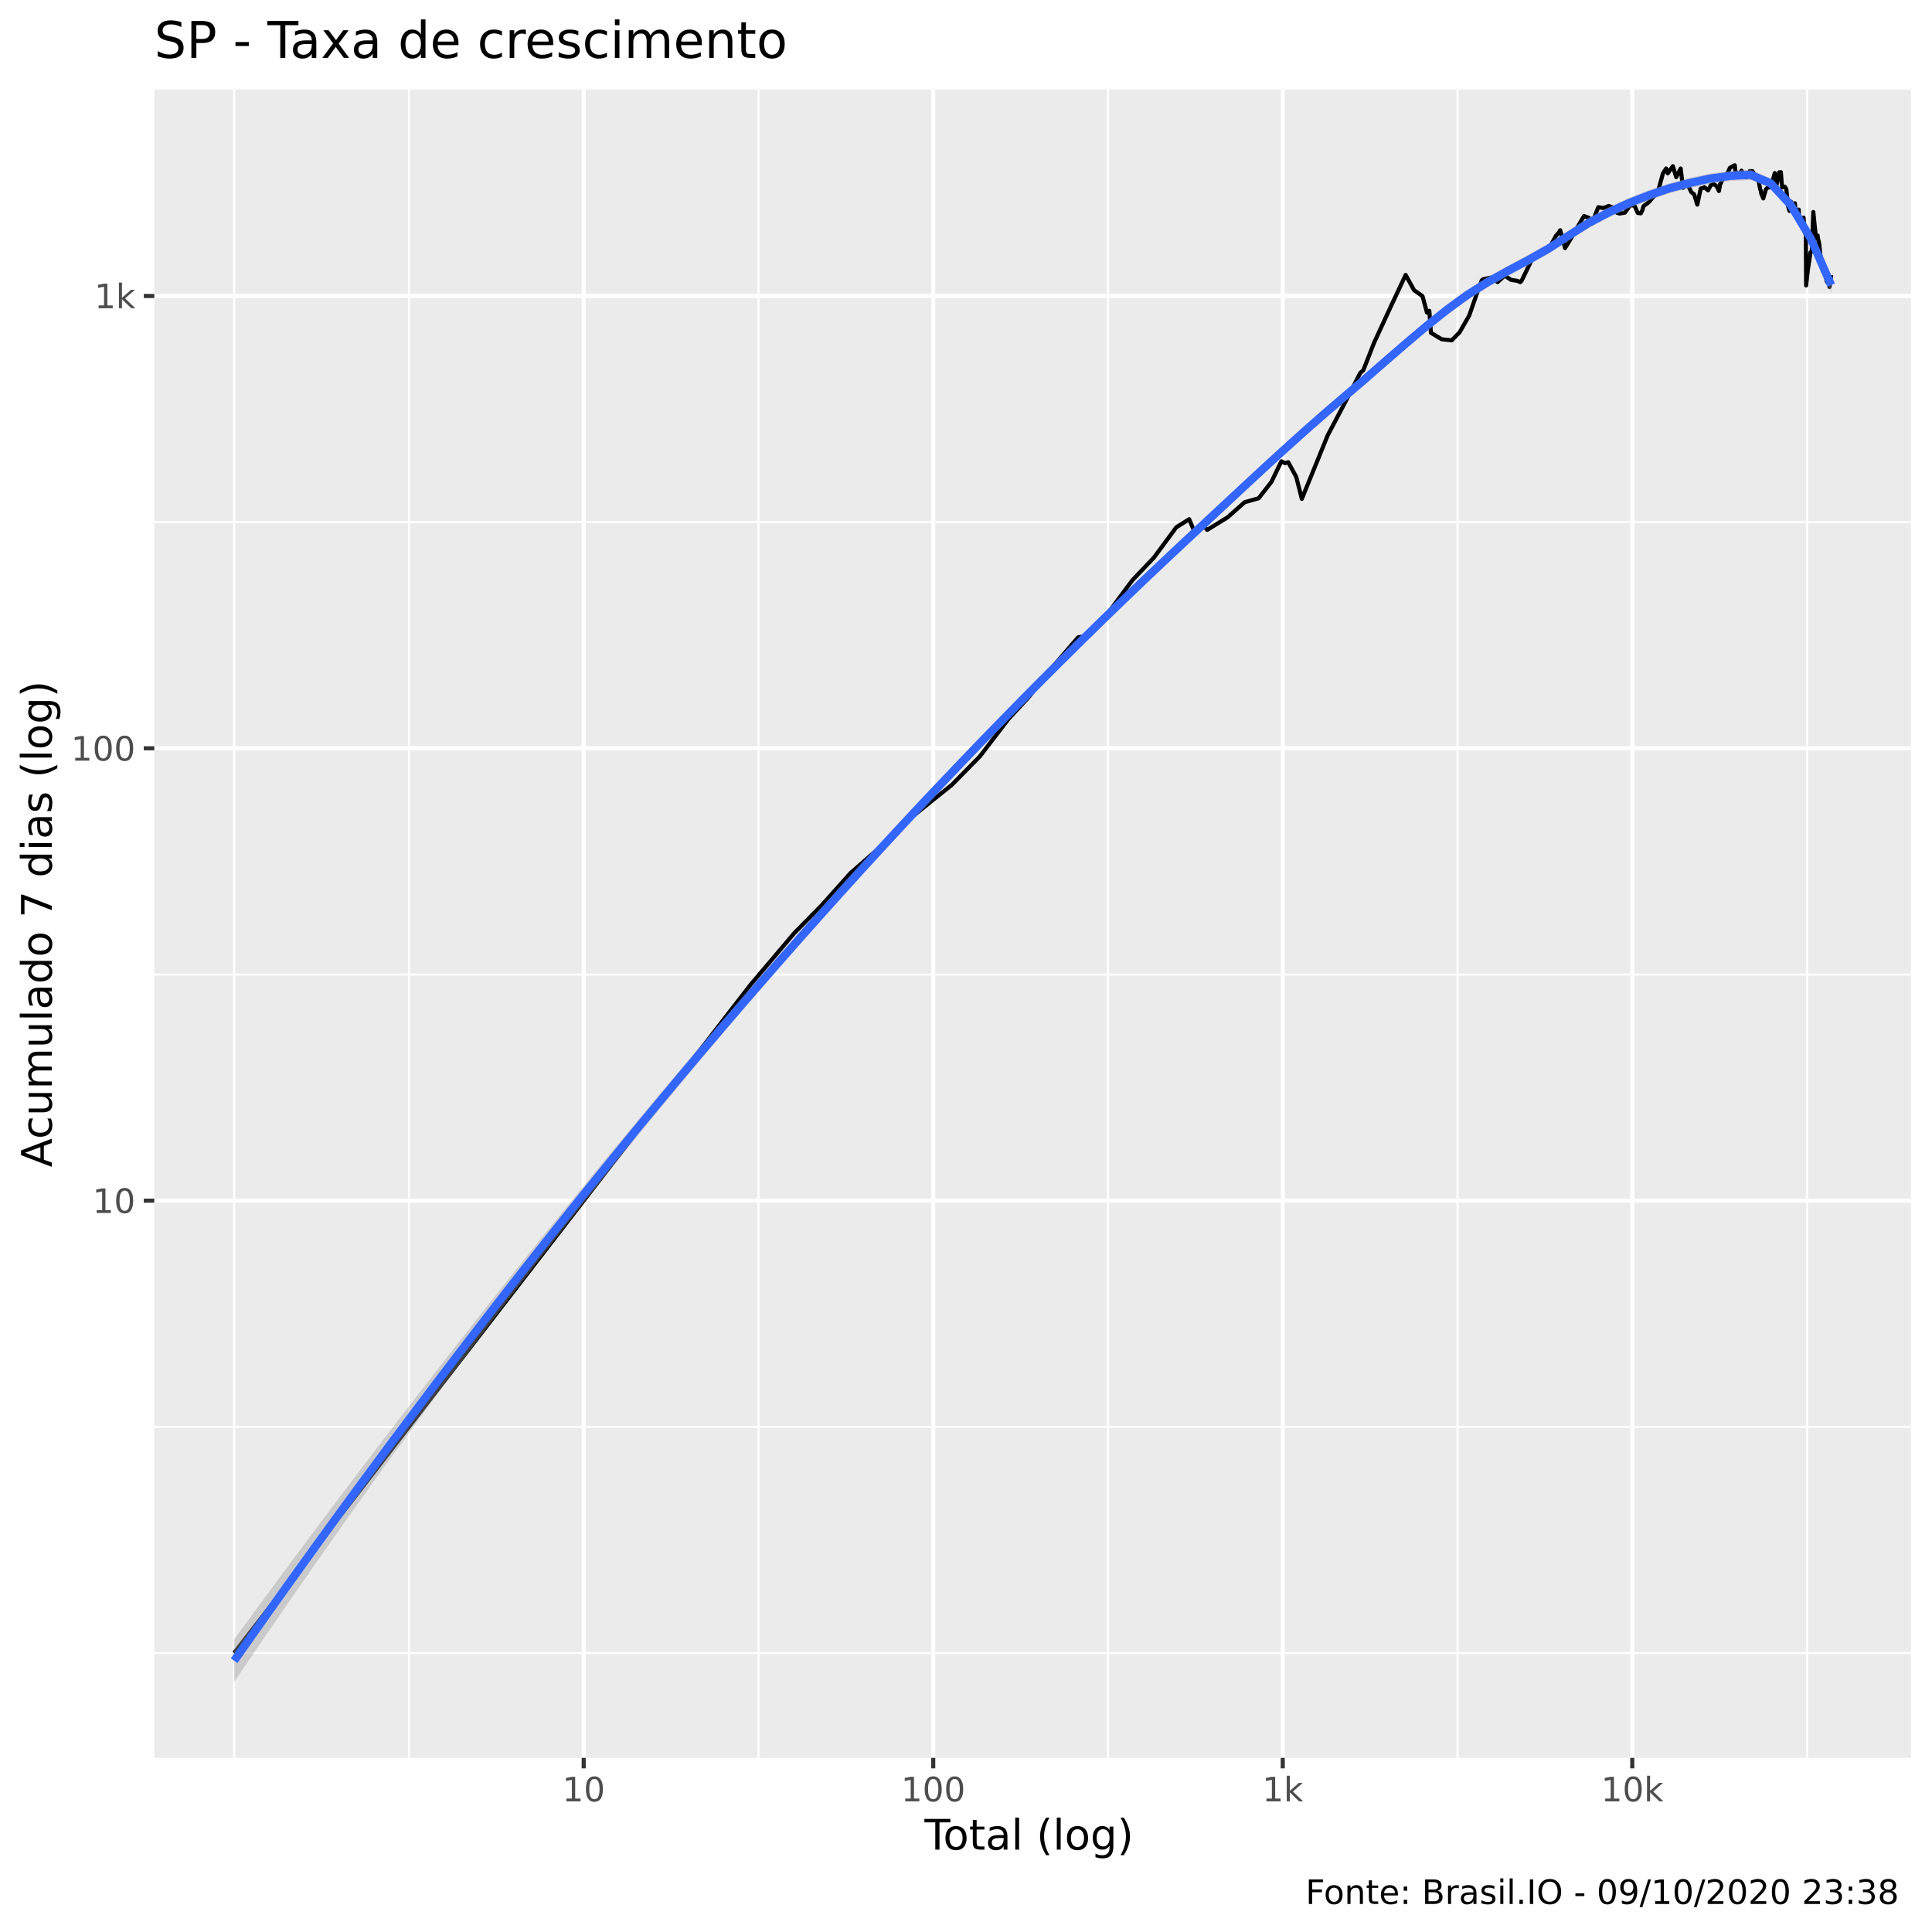
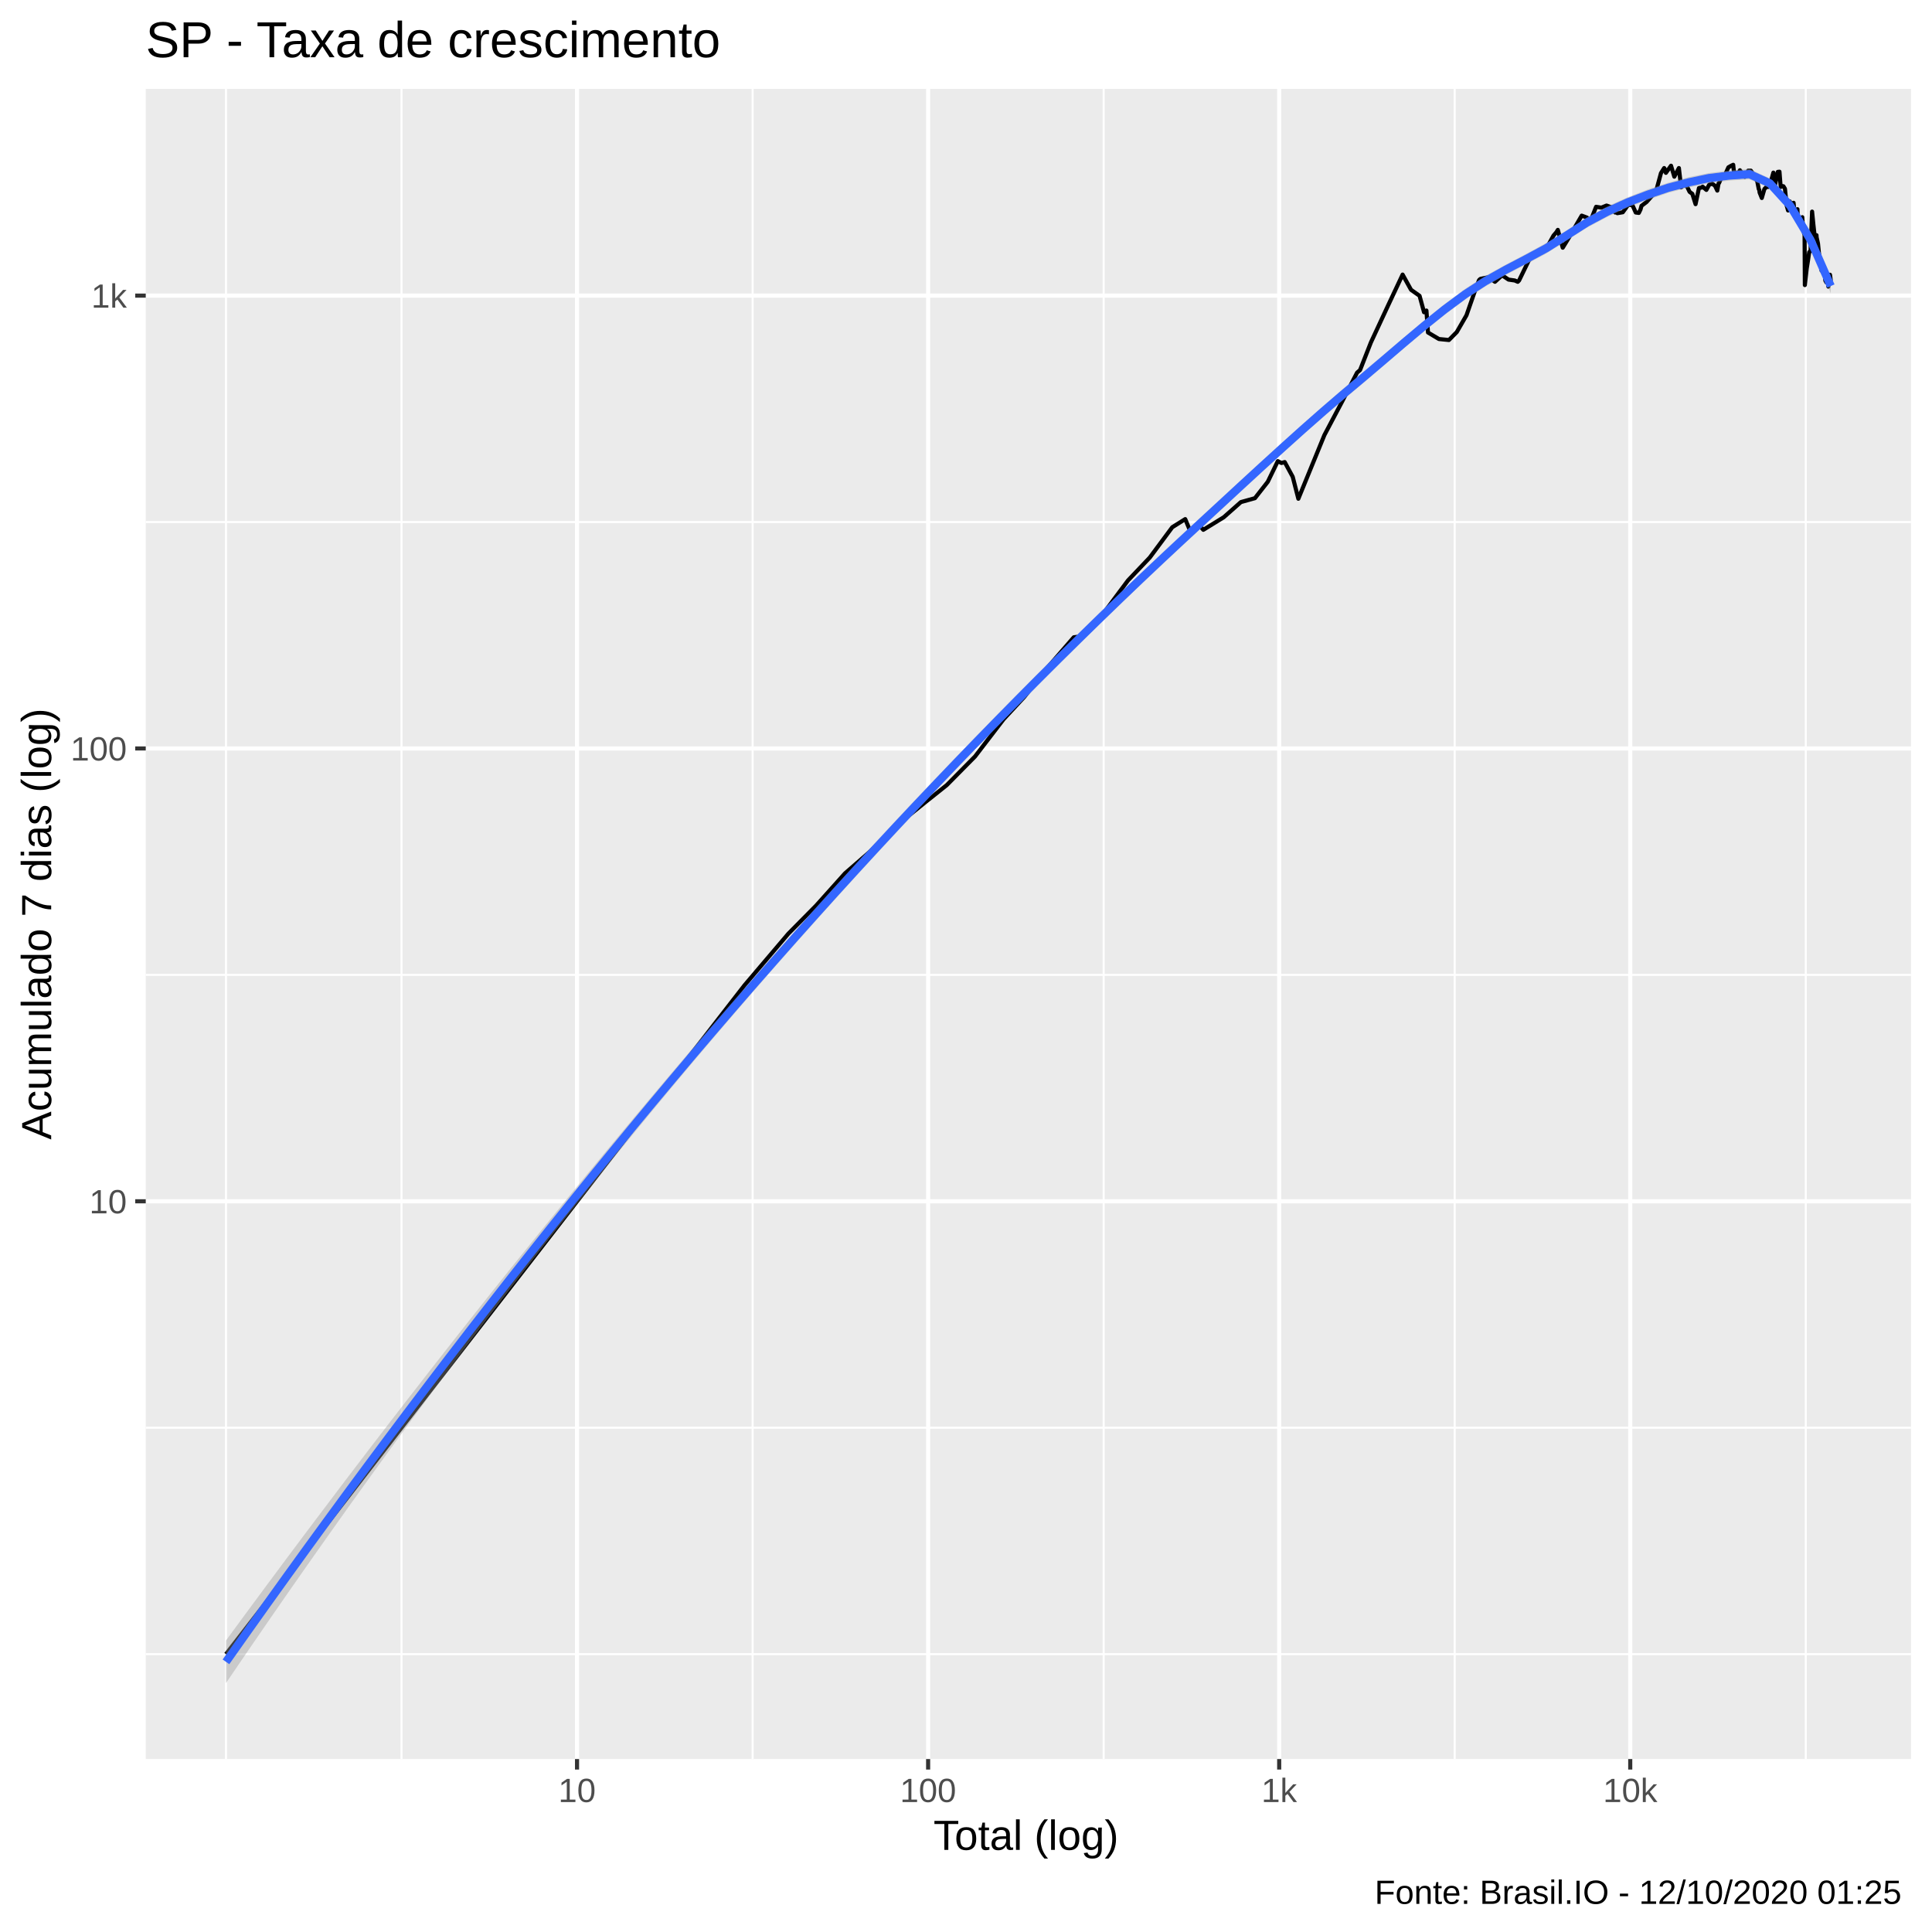
<svg xmlns="http://www.w3.org/2000/svg" viewBox="0 0 504.00 504.00">
  <defs>
    <style type="text/css">
    line, polyline, polygon, path, rect, circle {
      fill: none;
      stroke: #000000;
      stroke-linecap: round;
      stroke-linejoin: round;
      stroke-miterlimit: 10.00;
    }
  </style>
  </defs>
  <rect width="100%" height="100%" style="stroke: none; fill: #FFFFFF;" />
-   <rect x="0" y="0.00" width="504.00" height="504.00" style="stroke-width: 1.07; stroke: #FFFFFF; fill: #FFFFFF;" />
+   <rect x="-0" y="0.00" width="504.00" height="504.00" style="stroke-width: 1.07; stroke: #FFFFFF; fill: #FFFFFF;" />
  <defs>
-     <clipPath id="cpNDAuMjV8NDk4LjUyfDQ1OC41N3wyMy4zMw==">
-       <rect x="40.25" y="23.33" width="458.27" height="435.24" />
+     <clipPath id="cpMzguMDJ8NDk4LjUyfDQ1OC44OHwyMy4xOQ==">
+       <rect x="38.02" y="23.19" width="460.50" height="435.69" />
    </clipPath>
  </defs>
-   <rect x="40.25" y="23.33" width="458.27" height="435.24" style="stroke-width: 1.07; stroke: none; fill: #EBEBEB;" clip-path="url(#cpNDAuMjV8NDk4LjUyfDQ1OC41N3wyMy4zMw==)" />
-   <polyline points="40.25,431.23 498.52,431.23 " style="stroke-width: 0.53; stroke: #FFFFFF; stroke-linecap: butt;" clip-path="url(#cpNDAuMjV8NDk4LjUyfDQ1OC41N3wyMy4zMw==)" />
-   <polyline points="40.25,372.22 498.52,372.22 " style="stroke-width: 0.53; stroke: #FFFFFF; stroke-linecap: butt;" clip-path="url(#cpNDAuMjV8NDk4LjUyfDQ1OC41N3wyMy4zMw==)" />
-   <polyline points="40.25,254.22 498.52,254.22 " style="stroke-width: 0.53; stroke: #FFFFFF; stroke-linecap: butt;" clip-path="url(#cpNDAuMjV8NDk4LjUyfDQ1OC41N3wyMy4zMw==)" />
-   <polyline points="40.25,136.21 498.52,136.21 " style="stroke-width: 0.53; stroke: #FFFFFF; stroke-linecap: butt;" clip-path="url(#cpNDAuMjV8NDk4LjUyfDQ1OC41N3wyMy4zMw==)" />
-   <polyline points="61.08,458.57 61.08,23.33 " style="stroke-width: 0.53; stroke: #FFFFFF; stroke-linecap: butt;" clip-path="url(#cpNDAuMjV8NDk4LjUyfDQ1OC41N3wyMy4zMw==)" />
-   <polyline points="106.68,458.57 106.68,23.33 " style="stroke-width: 0.53; stroke: #FFFFFF; stroke-linecap: butt;" clip-path="url(#cpNDAuMjV8NDk4LjUyfDQ1OC41N3wyMy4zMw==)" />
-   <polyline points="197.86,458.57 197.86,23.33 " style="stroke-width: 0.53; stroke: #FFFFFF; stroke-linecap: butt;" clip-path="url(#cpNDAuMjV8NDk4LjUyfDQ1OC41N3wyMy4zMw==)" />
-   <polyline points="289.04,458.57 289.04,23.33 " style="stroke-width: 0.53; stroke: #FFFFFF; stroke-linecap: butt;" clip-path="url(#cpNDAuMjV8NDk4LjUyfDQ1OC41N3wyMy4zMw==)" />
-   <polyline points="380.22,458.57 380.22,23.33 " style="stroke-width: 0.53; stroke: #FFFFFF; stroke-linecap: butt;" clip-path="url(#cpNDAuMjV8NDk4LjUyfDQ1OC41N3wyMy4zMw==)" />
-   <polyline points="471.40,458.57 471.40,23.33 " style="stroke-width: 0.53; stroke: #FFFFFF; stroke-linecap: butt;" clip-path="url(#cpNDAuMjV8NDk4LjUyfDQ1OC41N3wyMy4zMw==)" />
-   <polyline points="40.25,313.22 498.52,313.22 " style="stroke-width: 1.07; stroke: #FFFFFF; stroke-linecap: butt;" clip-path="url(#cpNDAuMjV8NDk4LjUyfDQ1OC41N3wyMy4zMw==)" />
-   <polyline points="40.25,195.21 498.52,195.21 " style="stroke-width: 1.07; stroke: #FFFFFF; stroke-linecap: butt;" clip-path="url(#cpNDAuMjV8NDk4LjUyfDQ1OC41N3wyMy4zMw==)" />
-   <polyline points="40.25,77.21 498.52,77.21 " style="stroke-width: 1.07; stroke: #FFFFFF; stroke-linecap: butt;" clip-path="url(#cpNDAuMjV8NDk4LjUyfDQ1OC41N3wyMy4zMw==)" />
-   <polyline points="152.27,458.57 152.27,23.33 " style="stroke-width: 1.07; stroke: #FFFFFF; stroke-linecap: butt;" clip-path="url(#cpNDAuMjV8NDk4LjUyfDQ1OC41N3wyMy4zMw==)" />
-   <polyline points="243.45,458.57 243.45,23.33 " style="stroke-width: 1.07; stroke: #FFFFFF; stroke-linecap: butt;" clip-path="url(#cpNDAuMjV8NDk4LjUyfDQ1OC41N3wyMy4zMw==)" />
-   <polyline points="334.63,458.57 334.63,23.33 " style="stroke-width: 1.07; stroke: #FFFFFF; stroke-linecap: butt;" clip-path="url(#cpNDAuMjV8NDk4LjUyfDQ1OC41N3wyMy4zMw==)" />
-   <polyline points="425.81,458.57 425.81,23.33 " style="stroke-width: 1.07; stroke: #FFFFFF; stroke-linecap: butt;" clip-path="url(#cpNDAuMjV8NDk4LjUyfDQ1OC41N3wyMy4zMw==)" />
-   <polyline points="61.08,431.23 104.59,374.92 124.82,348.74 148.09,318.62 168.32,292.44 183.49,272.81 195.77,256.92 207.16,243.47 214.38,236.14 221.88,227.75 228.17,222.25 236.54,214.23 242.65,209.28 248.29,204.76 255.62,197.31 263.04,187.61 268.44,181.77 274.49,174.09 281.28,166.24 283.51,165.95 287.48,162.05 295.36,151.42 301.02,145.46 306.86,137.56 310.23,135.44 311.67,138.91 313.60,136.74 314.92,138.23 320.22,134.97 324.69,131.01 328.33,129.99 331.67,125.73 334.27,120.34 335.22,120.82 336.07,120.58 338.15,124.42 339.61,130.14 346.36,113.56 351.00,104.77 354.86,97.27 355.64,96.60 358.45,89.42 363.03,79.51 366.69,71.72 368.88,75.69 371.09,77.26 372.25,81.54 372.87,81.09 373.28,86.82 376.11,88.51 378.72,88.77 380.76,86.69 383.27,82.32 385.44,76.09 386.53,73.17 386.89,72.84 389.02,72.41 390.68,73.59 392.53,71.90 394.20,73.02 395.81,73.26 396.59,73.59 396.93,73.26 399.51,67.95 401.14,65.98 402.55,66.06 404.05,64.88 405.88,61.56 406.64,60.66 407.01,60.07 408.28,64.71 410.02,61.86 411.57,59.16 413.21,56.36 414.58,56.87 415.02,58.09 415.29,58.27 416.94,54.06 418.32,54.28 419.66,53.73 420.93,54.19 421.89,55.55 422.27,55.41 422.45,55.71 423.87,55.48 425.26,53.57 426.38,53.63 427.24,55.55 428.04,55.65 428.47,54.78 428.73,53.80 430.05,52.80 431.42,51.26 432.52,49.98 433.79,45.29 434.63,43.96 434.92,44.47 435.07,45.21 436.40,43.35 437.26,46.21 438.44,43.96 439.04,49.00 439.87,47.97 440.08,48.53 440.24,48.12 441.23,50.16 441.94,50.68 442.78,53.38 443.66,49.17 444.41,49.03 444.61,48.82 444.75,48.94 445.58,49.65 446.32,48.29 447.09,48.03 447.84,48.58 448.42,49.83 448.75,47.94 448.88,47.86 449.79,45.71 450.47,45.62 451.30,43.77 452.00,43.38 452.55,43.11 452.72,44.74 452.83,44.83 453.59,45.76 454.30,44.53 454.99,45.51 455.58,46.26 456.15,45.13 456.32,45.02 456.44,44.64 457.14,44.64 457.72,45.48 458.29,46.63 458.79,47.34 459.20,49.44 459.33,49.68 459.41,50.34 459.98,51.76 460.66,49.41 461.21,48.88 461.67,48.88 462.12,47.65 462.27,47.17 462.33,47.48 462.99,45.15 463.45,48.23 464.14,44.96 464.57,44.91 464.82,48.12 464.92,48.88 464.99,48.58 465.60,48.70 466.00,49.35 466.45,53.73 466.80,55.01 467.13,52.74 467.24,52.64 467.29,52.93 467.85,53.21 468.23,53.02 468.53,56.09 468.91,55.11 469.24,54.68 469.28,56.05 469.33,56.12 469.80,57.71 470.19,57.15 470.49,56.77 470.73,60.07 471.01,61.11 471.06,60.89 471.09,61.33 471.16,74.46 471.65,70.13 472.00,67.90 472.28,65.89 472.56,65.61 472.61,65.65 472.66,65.16 473.04,55.31 473.39,58.80 473.65,61.15 473.89,62.21 474.18,61.45 474.21,61.98 474.25,62.13 474.58,63.64 474.84,66.22 475.05,67.65 475.28,67.90 475.49,70.67 475.54,69.78 475.56,70.45 475.86,71.17 476.11,70.94 476.32,71.08 476.48,73.31 476.68,73.59 476.73,73.74 476.77,72.55 477.07,72.37 477.26,74.85 477.49,73.26 477.69,71.77 " style="stroke-width: 1.07; stroke-linecap: butt;" clip-path="url(#cpNDAuMjV8NDk4LjUyfDQ1OC41N3wyMy4zMw==)" />
-   <polygon points="61.08,427.66 66.36,420.46 71.63,413.30 76.91,406.18 82.18,399.11 87.45,392.09 92.73,385.11 98.00,378.18 103.27,371.28 108.55,364.44 113.82,357.64 119.09,350.88 124.37,344.16 129.64,337.49 134.91,330.87 140.19,324.28 145.46,317.75 150.73,311.25 156.01,304.80 161.28,298.40 166.55,292.04 171.83,285.73 177.10,279.47 182.37,273.25 187.65,267.08 192.92,260.97 198.20,254.90 203.47,248.89 208.74,242.93 214.02,237.03 219.29,231.17 224.56,225.38 229.84,219.63 235.11,213.95 240.38,208.31 245.66,202.73 250.93,197.21 256.20,191.75 261.48,186.34 266.75,180.98 272.02,175.67 277.30,170.42 282.57,165.21 287.84,160.05 293.12,154.94 298.39,149.89 303.67,144.88 308.94,139.94 314.21,135.04 319.49,130.15 324.76,125.27 330.03,120.41 335.31,115.59 340.58,110.84 345.85,106.18 351.13,101.67 356.40,97.18 361.67,92.61 366.95,88.05 372.22,83.59 377.49,79.37 382.77,75.53 388.04,72.27 393.31,69.35 398.59,66.52 403.86,63.56 409.13,60.17 414.41,56.80 419.68,54.04 424.96,51.62 430.23,49.56 435.50,47.81 440.78,46.38 446.05,45.27 451.32,44.58 456.60,44.23 461.87,46.52 467.14,52.38 472.42,61.31 477.69,72.46 477.69,76.31 472.42,63.33 467.14,54.60 461.87,49.05 456.60,46.95 451.32,47.20 446.05,47.91 440.78,49.10 435.50,50.43 430.23,52.27 424.96,54.30 419.68,56.77 414.41,59.55 409.13,62.85 403.86,66.29 398.59,69.26 393.31,72.03 388.04,75.00 382.77,78.36 377.49,82.21 372.22,86.39 366.95,90.83 361.67,95.41 356.40,100.04 351.13,104.57 345.85,109.07 340.58,113.69 335.31,118.42 330.03,123.25 324.76,128.15 319.49,133.09 314.21,138.02 308.94,142.92 303.67,147.86 298.39,152.86 293.12,157.91 287.84,163.01 282.57,168.18 277.30,173.40 272.02,178.68 266.75,184.03 261.48,189.42 256.20,194.87 250.93,200.38 245.66,205.93 240.38,211.54 235.11,217.20 229.84,222.91 224.56,228.69 219.29,234.52 214.02,240.40 208.74,246.35 203.47,252.35 198.20,258.41 192.92,264.53 187.65,270.71 182.37,276.96 177.10,283.26 171.83,289.63 166.55,296.06 161.28,302.56 156.01,309.12 150.73,315.75 145.46,322.45 140.19,329.21 134.91,336.04 129.64,342.94 124.37,349.91 119.09,356.94 113.82,364.05 108.55,371.22 103.27,378.46 98.00,385.76 92.73,393.14 87.45,400.58 82.18,408.09 76.91,415.66 71.63,423.30 66.36,431.01 61.08,438.79 " style="stroke-width: 0.00; stroke: none; fill: #999999; fill-opacity: 0.40;" clip-path="url(#cpNDAuMjV8NDk4LjUyfDQ1OC41N3wyMy4zMw==)" />
-   <polyline points="61.08,427.66 66.36,420.46 71.63,413.30 76.91,406.18 82.18,399.11 87.45,392.09 92.73,385.11 98.00,378.18 103.27,371.28 108.55,364.44 113.82,357.64 119.09,350.88 124.37,344.16 129.64,337.49 134.91,330.87 140.19,324.28 145.46,317.75 150.73,311.25 156.01,304.80 161.28,298.40 166.55,292.04 171.83,285.73 177.10,279.47 182.37,273.25 187.65,267.08 192.92,260.97 198.20,254.90 203.47,248.89 208.74,242.93 214.02,237.03 219.29,231.17 224.56,225.38 229.84,219.63 235.11,213.95 240.38,208.31 245.66,202.73 250.93,197.21 256.20,191.75 261.48,186.34 266.75,180.98 272.02,175.67 277.30,170.42 282.57,165.21 287.84,160.05 293.12,154.94 298.39,149.89 303.67,144.88 308.94,139.94 314.21,135.04 319.49,130.15 324.76,125.27 330.03,120.41 335.31,115.59 340.58,110.84 345.85,106.18 351.13,101.67 356.40,97.18 361.67,92.61 366.95,88.05 372.22,83.59 377.49,79.37 382.77,75.53 388.04,72.27 393.31,69.35 398.59,66.52 403.86,63.56 409.13,60.17 414.41,56.80 419.68,54.04 424.96,51.62 430.23,49.56 435.50,47.81 440.78,46.38 446.05,45.27 451.32,44.58 456.60,44.23 461.87,46.52 467.14,52.38 472.42,61.31 477.69,72.46 " style="stroke-width: 2.13; stroke: none;" clip-path="url(#cpNDAuMjV8NDk4LjUyfDQ1OC41N3wyMy4zMw==)" />
-   <polyline points="477.69,76.31 472.42,63.33 467.14,54.60 461.87,49.05 456.60,46.95 451.32,47.20 446.05,47.91 440.78,49.10 435.50,50.43 430.23,52.27 424.96,54.30 419.68,56.77 414.41,59.55 409.13,62.85 403.86,66.29 398.59,69.26 393.31,72.03 388.04,75.00 382.77,78.36 377.49,82.21 372.22,86.39 366.95,90.83 361.67,95.41 356.40,100.04 351.13,104.57 345.85,109.07 340.58,113.69 335.31,118.42 330.03,123.25 324.76,128.15 319.49,133.09 314.21,138.02 308.94,142.92 303.67,147.86 298.39,152.86 293.12,157.91 287.84,163.01 282.57,168.18 277.30,173.40 272.02,178.68 266.75,184.03 261.48,189.42 256.20,194.87 250.93,200.38 245.66,205.93 240.38,211.54 235.11,217.20 229.84,222.91 224.56,228.69 219.29,234.52 214.02,240.40 208.74,246.35 203.47,252.35 198.20,258.41 192.92,264.53 187.65,270.71 182.37,276.96 177.10,283.26 171.83,289.63 166.55,296.06 161.28,302.56 156.01,309.12 150.73,315.75 145.46,322.45 140.19,329.21 134.91,336.04 129.64,342.94 124.37,349.91 119.09,356.94 113.82,364.05 108.55,371.22 103.27,378.46 98.00,385.76 92.73,393.14 87.45,400.58 82.18,408.09 76.91,415.66 71.63,423.30 66.36,431.01 61.08,438.79 " style="stroke-width: 2.13; stroke: none;" clip-path="url(#cpNDAuMjV8NDk4LjUyfDQ1OC41N3wyMy4zMw==)" />
-   <polyline points="61.08,433.23 66.36,425.74 71.63,418.30 76.91,410.92 82.18,403.60 87.45,396.33 92.73,389.12 98.00,381.97 103.27,374.87 108.55,367.83 113.82,360.84 119.09,353.91 124.37,347.04 129.64,340.22 134.91,333.45 140.19,326.75 145.46,320.10 150.73,313.50 156.01,306.96 161.28,300.48 166.55,294.05 171.83,287.68 177.10,281.36 182.37,275.10 187.65,268.90 192.92,262.75 198.20,256.66 203.47,250.62 208.74,244.64 214.02,238.71 219.29,232.84 224.56,227.03 229.84,221.27 235.11,215.57 240.38,209.92 245.66,204.33 250.93,198.80 256.20,193.31 261.48,187.88 266.75,182.50 272.02,177.18 277.30,171.91 282.57,166.69 287.84,161.53 293.12,156.42 298.39,151.37 303.67,146.37 308.94,141.43 314.21,136.53 319.49,131.62 324.76,126.71 330.03,121.83 335.31,117.01 340.58,112.26 345.85,107.63 351.13,103.12 356.40,98.61 361.67,94.01 366.95,89.44 372.22,84.99 377.49,80.79 382.77,76.94 388.04,73.63 393.31,70.69 398.59,67.89 403.86,64.92 409.13,61.51 414.41,58.17 419.68,55.40 424.96,52.96 430.23,50.91 435.50,49.12 440.78,47.74 446.05,46.59 451.32,45.89 456.60,45.59 461.87,47.78 467.14,53.49 472.42,62.32 477.69,74.38 " style="stroke-width: 2.13; stroke: #3366FF; stroke-linecap: butt;" clip-path="url(#cpNDAuMjV8NDk4LjUyfDQ1OC41N3wyMy4zMw==)" />
+   <rect x="38.02" y="23.19" width="460.50" height="435.69" style="stroke-width: 1.07; stroke: none; fill: #EBEBEB;" clip-path="url(#cpMzguMDJ8NDk4LjUyfDQ1OC44OHwyMy4xOQ==)" />
+   <polyline points="38.02,431.52 498.52,431.52 " style="stroke-width: 0.53; stroke: #FFFFFF; stroke-linecap: butt;" clip-path="url(#cpMzguMDJ8NDk4LjUyfDQ1OC44OHwyMy4xOQ==)" />
+   <polyline points="38.02,372.45 498.52,372.45 " style="stroke-width: 0.53; stroke: #FFFFFF; stroke-linecap: butt;" clip-path="url(#cpMzguMDJ8NDk4LjUyfDQ1OC44OHwyMy4xOQ==)" />
+   <polyline points="38.02,254.32 498.52,254.32 " style="stroke-width: 0.53; stroke: #FFFFFF; stroke-linecap: butt;" clip-path="url(#cpMzguMDJ8NDk4LjUyfDQ1OC44OHwyMy4xOQ==)" />
+   <polyline points="38.02,136.19 498.52,136.19 " style="stroke-width: 0.53; stroke: #FFFFFF; stroke-linecap: butt;" clip-path="url(#cpMzguMDJ8NDk4LjUyfDQ1OC44OHwyMy4xOQ==)" />
+   <polyline points="58.95,458.88 58.95,23.19 " style="stroke-width: 0.53; stroke: #FFFFFF; stroke-linecap: butt;" clip-path="url(#cpMzguMDJ8NDk4LjUyfDQ1OC44OHwyMy4xOQ==)" />
+   <polyline points="104.74,458.88 104.74,23.19 " style="stroke-width: 0.53; stroke: #FFFFFF; stroke-linecap: butt;" clip-path="url(#cpMzguMDJ8NDk4LjUyfDQ1OC44OHwyMy4xOQ==)" />
+   <polyline points="196.33,458.88 196.33,23.19 " style="stroke-width: 0.53; stroke: #FFFFFF; stroke-linecap: butt;" clip-path="url(#cpMzguMDJ8NDk4LjUyfDQ1OC44OHwyMy4xOQ==)" />
+   <polyline points="287.91,458.88 287.91,23.19 " style="stroke-width: 0.53; stroke: #FFFFFF; stroke-linecap: butt;" clip-path="url(#cpMzguMDJ8NDk4LjUyfDQ1OC44OHwyMy4xOQ==)" />
+   <polyline points="379.49,458.88 379.49,23.19 " style="stroke-width: 0.53; stroke: #FFFFFF; stroke-linecap: butt;" clip-path="url(#cpMzguMDJ8NDk4LjUyfDQ1OC44OHwyMy4xOQ==)" />
+   <polyline points="471.07,458.88 471.07,23.19 " style="stroke-width: 0.53; stroke: #FFFFFF; stroke-linecap: butt;" clip-path="url(#cpMzguMDJ8NDk4LjUyfDQ1OC44OHwyMy4xOQ==)" />
+   <polyline points="38.02,313.38 498.52,313.38 " style="stroke-width: 1.07; stroke: #FFFFFF; stroke-linecap: butt;" clip-path="url(#cpMzguMDJ8NDk4LjUyfDQ1OC44OHwyMy4xOQ==)" />
+   <polyline points="38.02,195.25 498.52,195.25 " style="stroke-width: 1.07; stroke: #FFFFFF; stroke-linecap: butt;" clip-path="url(#cpMzguMDJ8NDk4LjUyfDQ1OC44OHwyMy4xOQ==)" />
+   <polyline points="38.02,77.12 498.52,77.12 " style="stroke-width: 1.07; stroke: #FFFFFF; stroke-linecap: butt;" clip-path="url(#cpMzguMDJ8NDk4LjUyfDQ1OC44OHwyMy4xOQ==)" />
+   <polyline points="150.53,458.88 150.53,23.19 " style="stroke-width: 1.07; stroke: #FFFFFF; stroke-linecap: butt;" clip-path="url(#cpMzguMDJ8NDk4LjUyfDQ1OC44OHwyMy4xOQ==)" />
+   <polyline points="242.12,458.88 242.12,23.19 " style="stroke-width: 1.07; stroke: #FFFFFF; stroke-linecap: butt;" clip-path="url(#cpMzguMDJ8NDk4LjUyfDQ1OC44OHwyMy4xOQ==)" />
+   <polyline points="333.70,458.88 333.70,23.19 " style="stroke-width: 1.07; stroke: #FFFFFF; stroke-linecap: butt;" clip-path="url(#cpMzguMDJ8NDk4LjUyfDQ1OC44OHwyMy4xOQ==)" />
+   <polyline points="425.28,458.88 425.28,23.19 " style="stroke-width: 1.07; stroke: #FFFFFF; stroke-linecap: butt;" clip-path="url(#cpMzguMDJ8NDk4LjUyfDQ1OC44OHwyMy4xOQ==)" />
+   <polyline points="58.95,431.52 102.65,375.15 122.97,348.95 146.34,318.79 166.66,292.58 181.89,272.93 194.23,257.02 205.67,243.56 212.92,236.22 220.45,227.82 226.78,222.32 235.18,214.29 241.31,209.33 246.98,204.81 254.35,197.35 261.79,187.64 267.22,181.79 273.29,174.11 280.12,166.25 282.35,165.96 286.34,162.05 294.26,151.42 299.94,145.45 305.81,137.54 309.19,135.42 310.64,138.89 312.58,136.71 313.91,138.21 319.23,134.94 323.71,130.98 327.37,129.96 330.72,125.69 333.34,120.30 334.29,120.78 335.14,120.54 337.23,124.39 338.70,130.11 345.49,113.51 350.14,104.71 354.02,97.21 354.80,96.53 357.62,89.34 362.23,79.43 365.90,71.63 368.10,75.60 370.32,77.17 371.49,81.45 372.11,81.01 372.52,86.74 375.37,88.44 377.98,88.70 380.03,86.62 382.56,82.24 384.73,76.00 385.83,73.08 386.19,72.75 388.32,72.32 389.99,73.51 391.85,71.81 393.53,72.94 395.15,73.17 395.94,73.51 396.28,73.17 398.86,67.85 400.50,65.88 401.92,65.96 403.43,64.78 405.26,61.46 406.03,60.56 406.39,59.97 407.67,64.62 409.42,61.76 410.98,59.06 412.62,56.25 414.01,56.77 414.44,57.99 414.71,58.16 416.37,53.95 417.75,54.17 419.10,53.62 420.38,54.08 421.34,55.44 421.72,55.30 421.91,55.61 423.33,55.37 424.73,53.46 425.85,53.52 426.72,55.44 427.52,55.54 427.95,54.67 428.22,53.69 429.54,52.69 430.91,51.15 432.02,49.87 433.29,45.17 434.13,43.84 434.43,44.35 434.58,45.09 435.92,43.23 436.78,46.09 437.97,43.84 438.56,48.88 439.40,47.86 439.61,48.41 439.78,48.00 440.77,50.05 441.48,50.57 442.32,53.26 443.20,49.06 443.96,48.91 444.16,48.70 444.30,48.82 445.14,49.54 445.88,48.18 446.66,47.91 447.40,48.47 447.99,49.72 448.32,47.83 448.45,47.74 449.37,45.59 450.05,45.50 450.89,43.65 451.59,43.25 452.14,42.99 452.31,44.62 452.42,44.71 453.19,45.64 453.89,44.41 454.59,45.39 455.18,46.14 455.75,45.01 455.92,44.90 456.05,44.52 456.74,44.52 457.33,45.37 457.90,46.51 458.40,47.22 458.81,49.33 458.95,49.57 459.03,50.23 459.60,51.65 460.28,49.30 460.83,48.76 461.30,48.76 461.75,47.54 461.90,47.05 461.96,47.37 462.62,45.03 463.08,48.12 463.77,44.84 464.21,44.79 464.46,48.00 464.56,48.76 464.63,48.47 465.24,48.59 465.64,49.24 466.09,53.62 466.45,54.90 466.78,52.62 466.89,52.53 466.94,52.82 467.50,53.10 467.89,52.91 468.19,55.98 468.57,55.00 468.90,54.57 468.94,55.94 468.99,56.01 469.47,57.60 469.86,57.04 470.16,56.66 470.39,59.97 470.68,61.01 470.73,60.78 470.76,61.23 470.83,74.37 471.32,70.04 471.67,67.81 471.96,65.80 472.24,65.51 472.29,65.55 472.33,65.06 472.72,55.20 473.07,58.70 473.33,61.04 473.57,62.11 473.87,61.35 473.90,61.88 473.93,62.03 474.26,63.54 474.52,66.13 474.74,67.55 474.96,67.81 475.18,70.58 475.23,69.68 475.25,70.35 475.55,71.08 475.80,70.85 476.01,70.99 476.18,73.22 476.37,73.51 476.42,73.65 476.47,72.46 476.76,72.28 476.96,74.76 477.19,73.17 477.39,71.67 477.55,72.84 477.59,73.27 " style="stroke-width: 1.07; stroke-linecap: butt;" clip-path="url(#cpMzguMDJ8NDk4LjUyfDQ1OC44OHwyMy4xOQ==)" />
+   <polygon points="58.95,427.96 64.25,420.74 69.55,413.57 74.85,406.44 80.15,399.36 85.45,392.33 90.75,385.33 96.05,378.39 101.35,371.48 106.65,364.62 111.95,357.81 117.24,351.04 122.54,344.31 127.84,337.63 133.14,330.99 138.44,324.40 143.74,317.85 149.04,311.34 154.34,304.89 159.64,298.47 164.94,292.10 170.24,285.78 175.54,279.51 180.83,273.28 186.13,267.11 191.43,260.99 196.73,254.91 202.03,248.89 207.33,242.93 212.63,237.01 217.93,231.15 223.23,225.35 228.53,219.60 233.83,213.91 239.13,208.27 244.43,202.69 249.72,197.16 255.02,191.69 260.32,186.27 265.62,180.90 270.92,175.58 276.22,170.32 281.52,165.09 286.82,159.92 292.12,154.80 297.42,149.73 302.72,144.71 308.02,139.75 313.31,134.86 318.61,129.98 323.91,125.11 329.21,120.26 334.51,115.44 339.81,110.68 345.11,105.98 350.41,101.41 355.71,96.96 361.01,92.49 366.31,87.99 371.61,83.55 376.90,79.30 382.20,75.36 387.50,71.97 392.80,69.04 398.10,66.25 403.40,63.37 408.70,60.08 414.00,56.69 419.30,53.85 424.60,51.47 429.90,49.41 435.20,47.66 440.49,46.22 445.79,45.14 451.09,44.49 456.39,44.07 461.69,46.55 466.99,52.53 472.29,61.55 477.59,72.73 477.59,76.51 472.29,63.54 466.99,54.77 461.69,49.08 456.39,46.79 451.09,47.11 445.79,47.78 440.49,48.93 435.20,50.29 429.90,52.13 424.60,54.12 419.30,56.57 414.00,59.38 408.70,62.74 403.40,66.11 398.10,68.96 392.80,71.71 387.50,74.71 382.20,78.17 376.90,82.09 371.61,86.32 366.31,90.77 361.01,95.33 355.71,99.86 350.41,104.29 345.11,108.84 339.81,113.49 334.51,118.25 329.21,123.10 323.91,127.99 318.61,132.91 313.31,137.82 308.02,142.72 302.72,147.67 297.42,152.68 292.12,157.75 286.82,162.87 281.52,168.06 276.22,173.30 270.92,178.60 265.62,183.96 260.32,189.37 255.02,194.82 249.72,200.33 244.43,205.88 239.13,211.49 233.83,217.15 228.53,222.87 223.23,228.65 217.93,234.48 212.63,240.38 207.33,246.33 202.03,252.34 196.73,258.41 191.43,264.54 186.13,270.73 180.83,276.98 175.54,283.29 170.24,289.67 164.94,296.11 159.64,302.62 154.34,309.20 149.04,315.84 143.74,322.54 138.44,329.32 133.14,336.16 127.84,343.07 122.54,350.05 117.24,357.10 111.95,364.22 106.65,371.40 101.35,378.65 96.05,385.97 90.75,393.35 85.45,400.81 80.15,408.33 74.85,415.91 69.55,423.57 64.25,431.29 58.95,439.07 " style="stroke-width: 0.00; stroke: none; fill: #999999; fill-opacity: 0.40;" clip-path="url(#cpMzguMDJ8NDk4LjUyfDQ1OC44OHwyMy4xOQ==)" />
+   <polyline points="58.95,427.96 64.25,420.74 69.55,413.57 74.85,406.44 80.15,399.36 85.45,392.33 90.75,385.33 96.05,378.39 101.35,371.48 106.65,364.62 111.95,357.81 117.24,351.04 122.54,344.31 127.84,337.63 133.14,330.99 138.44,324.40 143.74,317.85 149.04,311.34 154.34,304.89 159.64,298.47 164.94,292.10 170.24,285.78 175.54,279.51 180.83,273.28 186.13,267.11 191.43,260.99 196.73,254.91 202.03,248.89 207.33,242.93 212.63,237.01 217.93,231.15 223.23,225.35 228.53,219.60 233.83,213.91 239.13,208.27 244.43,202.69 249.72,197.16 255.02,191.69 260.32,186.27 265.62,180.90 270.92,175.58 276.22,170.32 281.52,165.09 286.82,159.92 292.12,154.80 297.42,149.73 302.72,144.71 308.02,139.75 313.31,134.86 318.61,129.98 323.91,125.11 329.21,120.26 334.51,115.44 339.81,110.68 345.11,105.98 350.41,101.41 355.71,96.96 361.01,92.49 366.31,87.99 371.61,83.55 376.90,79.30 382.20,75.36 387.50,71.97 392.80,69.04 398.10,66.25 403.40,63.37 408.70,60.08 414.00,56.69 419.30,53.85 424.60,51.47 429.90,49.41 435.20,47.66 440.49,46.22 445.79,45.14 451.09,44.49 456.39,44.07 461.69,46.55 466.99,52.53 472.29,61.55 477.59,72.73 " style="stroke-width: 2.13; stroke: none;" clip-path="url(#cpMzguMDJ8NDk4LjUyfDQ1OC44OHwyMy4xOQ==)" />
+   <polyline points="477.59,76.51 472.29,63.54 466.99,54.77 461.69,49.08 456.39,46.79 451.09,47.11 445.79,47.78 440.49,48.93 435.20,50.29 429.90,52.13 424.60,54.12 419.30,56.57 414.00,59.38 408.70,62.74 403.40,66.11 398.10,68.96 392.80,71.71 387.50,74.71 382.20,78.17 376.90,82.09 371.61,86.32 366.31,90.77 361.01,95.33 355.71,99.86 350.41,104.29 345.11,108.84 339.81,113.49 334.51,118.25 329.21,123.10 323.91,127.99 318.61,132.91 313.31,137.82 308.02,142.72 302.72,147.67 297.42,152.68 292.12,157.75 286.82,162.87 281.52,168.06 276.22,173.30 270.92,178.60 265.62,183.96 260.32,189.37 255.02,194.82 249.72,200.33 244.43,205.88 239.13,211.49 233.83,217.15 228.53,222.87 223.23,228.65 217.93,234.48 212.63,240.38 207.33,246.33 202.03,252.34 196.73,258.41 191.43,264.54 186.13,270.73 180.83,276.98 175.54,283.29 170.24,289.67 164.94,296.11 159.64,302.62 154.34,309.20 149.04,315.84 143.74,322.54 138.44,329.32 133.14,336.16 127.84,343.07 122.54,350.05 117.24,357.10 111.95,364.22 106.65,371.40 101.35,378.65 96.05,385.97 90.75,393.35 85.45,400.81 80.15,408.33 74.85,415.91 69.55,423.57 64.25,431.29 58.95,439.07 " style="stroke-width: 2.13; stroke: none;" clip-path="url(#cpMzguMDJ8NDk4LjUyfDQ1OC44OHwyMy4xOQ==)" />
+   <polyline points="58.95,433.52 64.25,426.02 69.55,418.57 74.85,411.18 80.15,403.84 85.45,396.57 90.75,389.34 96.05,382.18 101.35,375.07 106.65,368.01 111.95,361.01 117.24,354.07 122.54,347.18 127.84,340.35 133.14,333.58 138.44,326.86 143.74,320.20 149.04,313.59 154.34,307.04 159.64,300.55 164.94,294.11 170.24,287.73 175.54,281.40 180.83,275.13 186.13,268.92 191.43,262.76 196.73,256.66 202.03,250.62 207.33,244.63 212.63,238.70 217.93,232.82 223.23,227.00 228.53,221.24 233.83,215.53 239.13,209.88 244.43,204.29 249.72,198.75 255.02,193.26 260.32,187.82 265.62,182.43 270.92,177.09 276.22,171.81 281.52,166.58 286.82,161.40 292.12,156.27 297.42,151.20 302.72,146.19 308.02,141.24 313.31,136.34 318.61,131.45 323.91,126.55 329.21,121.68 334.51,116.85 339.81,112.08 345.11,107.41 350.41,102.85 355.71,98.41 361.01,93.91 366.31,89.38 371.61,84.93 376.90,80.69 382.20,76.77 387.50,73.34 392.80,70.37 398.10,67.60 403.40,64.74 408.70,61.41 414.00,58.03 419.30,55.21 424.60,52.80 429.90,50.77 435.20,48.98 440.49,47.58 445.79,46.46 451.09,45.80 456.39,45.43 461.69,47.82 466.99,53.65 472.29,62.54 477.59,74.62 " style="stroke-width: 2.13; stroke: #3366FF; stroke-linecap: butt;" clip-path="url(#cpMzguMDJ8NDk4LjUyfDQ1OC44OHwyMy4xOQ==)" />
  <defs>
    <clipPath id="cpMC4wMHw1MDQuMDB8NTA0LjAwfDAuMDA=">
      <rect x="0.00" y="0.00" width="504.00" height="504.00" />
    </clipPath>
  </defs>
  <g clip-path="url(#cpMC4wMHw1MDQuMDB8NTA0LjAwfDAuMDA=)">
-     <text x="24.13" y="316.43" style="font-size: 8.80px; fill: #4D4D4D; font-family: DejaVu Sans;" textLength="11.20px" lengthAdjust="spacingAndGlyphs">10</text>
+     <text x="23.30" y="316.53" style="font-size: 8.80px; fill: #4D4D4D; font-family: Arial;" textLength="9.79px" lengthAdjust="spacingAndGlyphs">10</text>
  </g>
  <g clip-path="url(#cpMC4wMHw1MDQuMDB8NTA0LjAwfDAuMDA=)">
-     <text x="18.53" y="198.42" style="font-size: 8.80px; fill: #4D4D4D; font-family: DejaVu Sans;" textLength="16.80px" lengthAdjust="spacingAndGlyphs">100</text>
+     <text x="18.41" y="198.40" style="font-size: 8.80px; fill: #4D4D4D; font-family: Arial;" textLength="14.68px" lengthAdjust="spacingAndGlyphs">100</text>
  </g>
  <g clip-path="url(#cpMC4wMHw1MDQuMDB8NTA0LjAwfDAuMDA=)">
-     <text x="24.63" y="80.41" style="font-size: 8.80px; fill: #4D4D4D; font-family: DejaVu Sans;" textLength="10.69px" lengthAdjust="spacingAndGlyphs">1k</text>
+     <text x="23.80" y="80.27" style="font-size: 8.80px; fill: #4D4D4D; font-family: Arial;" textLength="9.29px" lengthAdjust="spacingAndGlyphs">1k</text>
  </g>
-   <polyline points="37.51,313.22 40.25,313.22 " style="stroke-width: 1.07; stroke: #333333; stroke-linecap: butt;" clip-path="url(#cpMC4wMHw1MDQuMDB8NTA0LjAwfDAuMDA=)" />
-   <polyline points="37.51,195.21 40.25,195.21 " style="stroke-width: 1.07; stroke: #333333; stroke-linecap: butt;" clip-path="url(#cpMC4wMHw1MDQuMDB8NTA0LjAwfDAuMDA=)" />
-   <polyline points="37.51,77.21 40.25,77.21 " style="stroke-width: 1.07; stroke: #333333; stroke-linecap: butt;" clip-path="url(#cpMC4wMHw1MDQuMDB8NTA0LjAwfDAuMDA=)" />
-   <polyline points="152.27,461.31 152.27,458.57 " style="stroke-width: 1.07; stroke: #333333; stroke-linecap: butt;" clip-path="url(#cpMC4wMHw1MDQuMDB8NTA0LjAwfDAuMDA=)" />
-   <polyline points="243.45,461.31 243.45,458.57 " style="stroke-width: 1.07; stroke: #333333; stroke-linecap: butt;" clip-path="url(#cpMC4wMHw1MDQuMDB8NTA0LjAwfDAuMDA=)" />
-   <polyline points="334.63,461.31 334.63,458.57 " style="stroke-width: 1.07; stroke: #333333; stroke-linecap: butt;" clip-path="url(#cpMC4wMHw1MDQuMDB8NTA0LjAwfDAuMDA=)" />
-   <polyline points="425.81,461.31 425.81,458.57 " style="stroke-width: 1.07; stroke: #333333; stroke-linecap: butt;" clip-path="url(#cpMC4wMHw1MDQuMDB8NTA0LjAwfDAuMDA=)" />
+   <polyline points="35.28,313.38 38.02,313.38 " style="stroke-width: 1.07; stroke: #333333; stroke-linecap: butt;" clip-path="url(#cpMC4wMHw1MDQuMDB8NTA0LjAwfDAuMDA=)" />
+   <polyline points="35.28,195.25 38.02,195.25 " style="stroke-width: 1.07; stroke: #333333; stroke-linecap: butt;" clip-path="url(#cpMC4wMHw1MDQuMDB8NTA0LjAwfDAuMDA=)" />
+   <polyline points="35.28,77.12 38.02,77.12 " style="stroke-width: 1.07; stroke: #333333; stroke-linecap: butt;" clip-path="url(#cpMC4wMHw1MDQuMDB8NTA0LjAwfDAuMDA=)" />
+   <polyline points="150.53,461.62 150.53,458.88 " style="stroke-width: 1.07; stroke: #333333; stroke-linecap: butt;" clip-path="url(#cpMC4wMHw1MDQuMDB8NTA0LjAwfDAuMDA=)" />
+   <polyline points="242.12,461.62 242.12,458.88 " style="stroke-width: 1.07; stroke: #333333; stroke-linecap: butt;" clip-path="url(#cpMC4wMHw1MDQuMDB8NTA0LjAwfDAuMDA=)" />
+   <polyline points="333.70,461.62 333.70,458.88 " style="stroke-width: 1.07; stroke: #333333; stroke-linecap: butt;" clip-path="url(#cpMC4wMHw1MDQuMDB8NTA0LjAwfDAuMDA=)" />
+   <polyline points="425.28,461.62 425.28,458.88 " style="stroke-width: 1.07; stroke: #333333; stroke-linecap: butt;" clip-path="url(#cpMC4wMHw1MDQuMDB8NTA0LjAwfDAuMDA=)" />
  <g clip-path="url(#cpMC4wMHw1MDQuMDB8NTA0LjAwfDAuMDA=)">
-     <text x="146.67" y="469.92" style="font-size: 8.80px; fill: #4D4D4D; font-family: DejaVu Sans;" textLength="11.20px" lengthAdjust="spacingAndGlyphs">10</text>
+     <text x="145.64" y="470.11" style="font-size: 8.80px; fill: #4D4D4D; font-family: Arial;" textLength="9.79px" lengthAdjust="spacingAndGlyphs">10</text>
  </g>
  <g clip-path="url(#cpMC4wMHw1MDQuMDB8NTA0LjAwfDAuMDA=)">
-     <text x="235.05" y="469.92" style="font-size: 8.80px; fill: #4D4D4D; font-family: DejaVu Sans;" textLength="16.80px" lengthAdjust="spacingAndGlyphs">100</text>
+     <text x="234.77" y="470.11" style="font-size: 8.80px; fill: #4D4D4D; font-family: Arial;" textLength="14.68px" lengthAdjust="spacingAndGlyphs">100</text>
  </g>
  <g clip-path="url(#cpMC4wMHw1MDQuMDB8NTA0LjAwfDAuMDA=)">
-     <text x="329.28" y="469.92" style="font-size: 8.80px; fill: #4D4D4D; font-family: DejaVu Sans;" textLength="10.69px" lengthAdjust="spacingAndGlyphs">1k</text>
+     <text x="329.05" y="470.11" style="font-size: 8.80px; fill: #4D4D4D; font-family: Arial;" textLength="9.29px" lengthAdjust="spacingAndGlyphs">1k</text>
  </g>
  <g clip-path="url(#cpMC4wMHw1MDQuMDB8NTA0LjAwfDAuMDA=)">
-     <text x="417.66" y="469.92" style="font-size: 8.80px; fill: #4D4D4D; font-family: DejaVu Sans;" textLength="16.29px" lengthAdjust="spacingAndGlyphs">10k</text>
+     <text x="418.18" y="470.11" style="font-size: 8.80px; fill: #4D4D4D; font-family: Arial;" textLength="14.19px" lengthAdjust="spacingAndGlyphs">10k</text>
  </g>
  <g clip-path="url(#cpMC4wMHw1MDQuMDB8NTA0LjAwfDAuMDA=)">
-     <text x="241.18" y="482.51" style="font-size: 11.00px; font-family: DejaVu Sans;" textLength="56.41px" lengthAdjust="spacingAndGlyphs">Total (log)</text>
+     <text x="243.51" y="482.57" style="font-size: 11.00px; font-family: Arial;" textLength="49.52px" lengthAdjust="spacingAndGlyphs">Total (log)</text>
  </g>
  <g clip-path="url(#cpMC4wMHw1MDQuMDB8NTA0LjAwfDAuMDA=)">
-     <text transform="translate(13.50,304.49) rotate(-90)" style="font-size: 11.00px; font-family: DejaVu Sans;" textLength="127.09px" lengthAdjust="spacingAndGlyphs">Acumulado 7 dias (log)</text>
+     <text transform="translate(13.35,297.28) rotate(-90)" style="font-size: 11.00px; font-family: Arial;" textLength="112.50px" lengthAdjust="spacingAndGlyphs">Acumulado 7 dias (log)</text>
  </g>
  <g clip-path="url(#cpMC4wMHw1MDQuMDB8NTA0LjAwfDAuMDA=)">
-     <text x="40.25" y="15.10" style="font-size: 13.20px; font-family: DejaVu Sans;" textLength="167.64px" lengthAdjust="spacingAndGlyphs">SP - Taxa de crescimento</text>
+     <text x="38.02" y="14.93" style="font-size: 13.20px; font-family: Arial;" textLength="151.86px" lengthAdjust="spacingAndGlyphs">SP - Taxa de crescimento</text>
  </g>
  <g clip-path="url(#cpMC4wMHw1MDQuMDB8NTA0LjAwfDAuMDA=)">
-     <text x="340.58" y="496.69" style="font-size: 8.80px; font-family: DejaVu Sans;" textLength="157.94px" lengthAdjust="spacingAndGlyphs">Fonte: Brasil.IO -  09/10/2020 23:38</text>
+     <text x="358.61" y="496.67" style="font-size: 8.80px; font-family: Arial;" textLength="139.91px" lengthAdjust="spacingAndGlyphs">Fonte: Brasil.IO -  12/10/2020 01:25</text>
  </g>
</svg>
